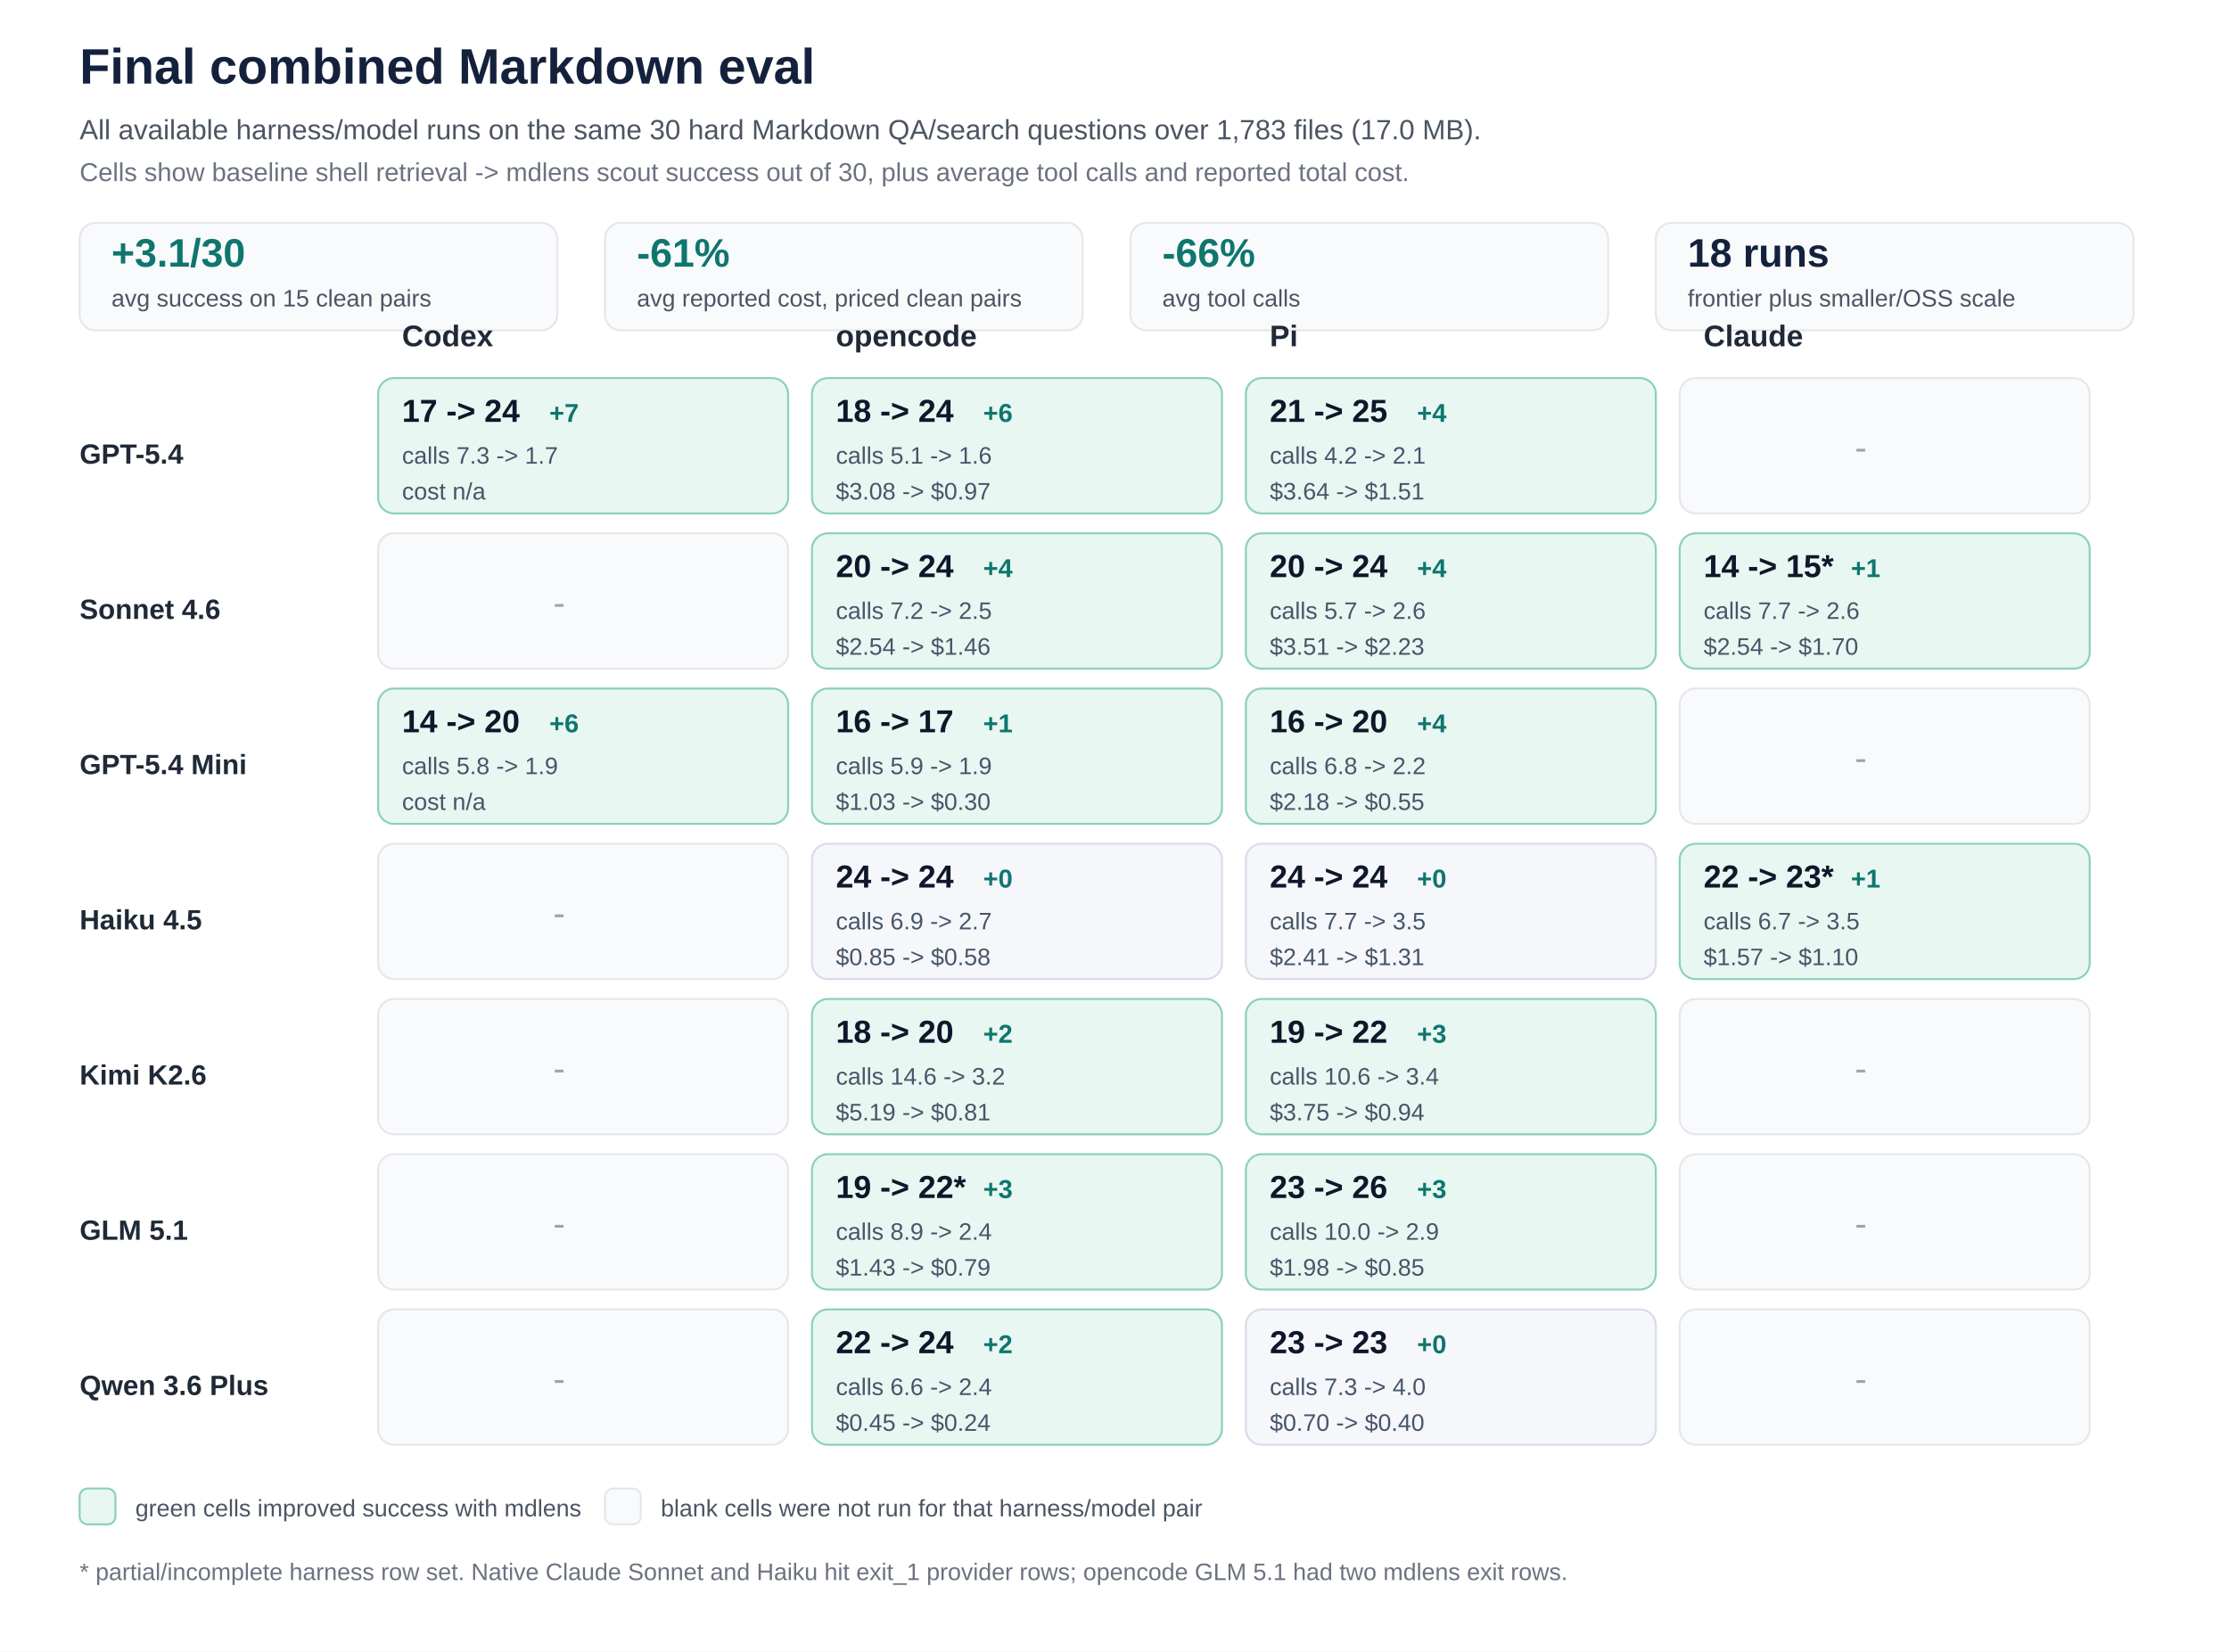
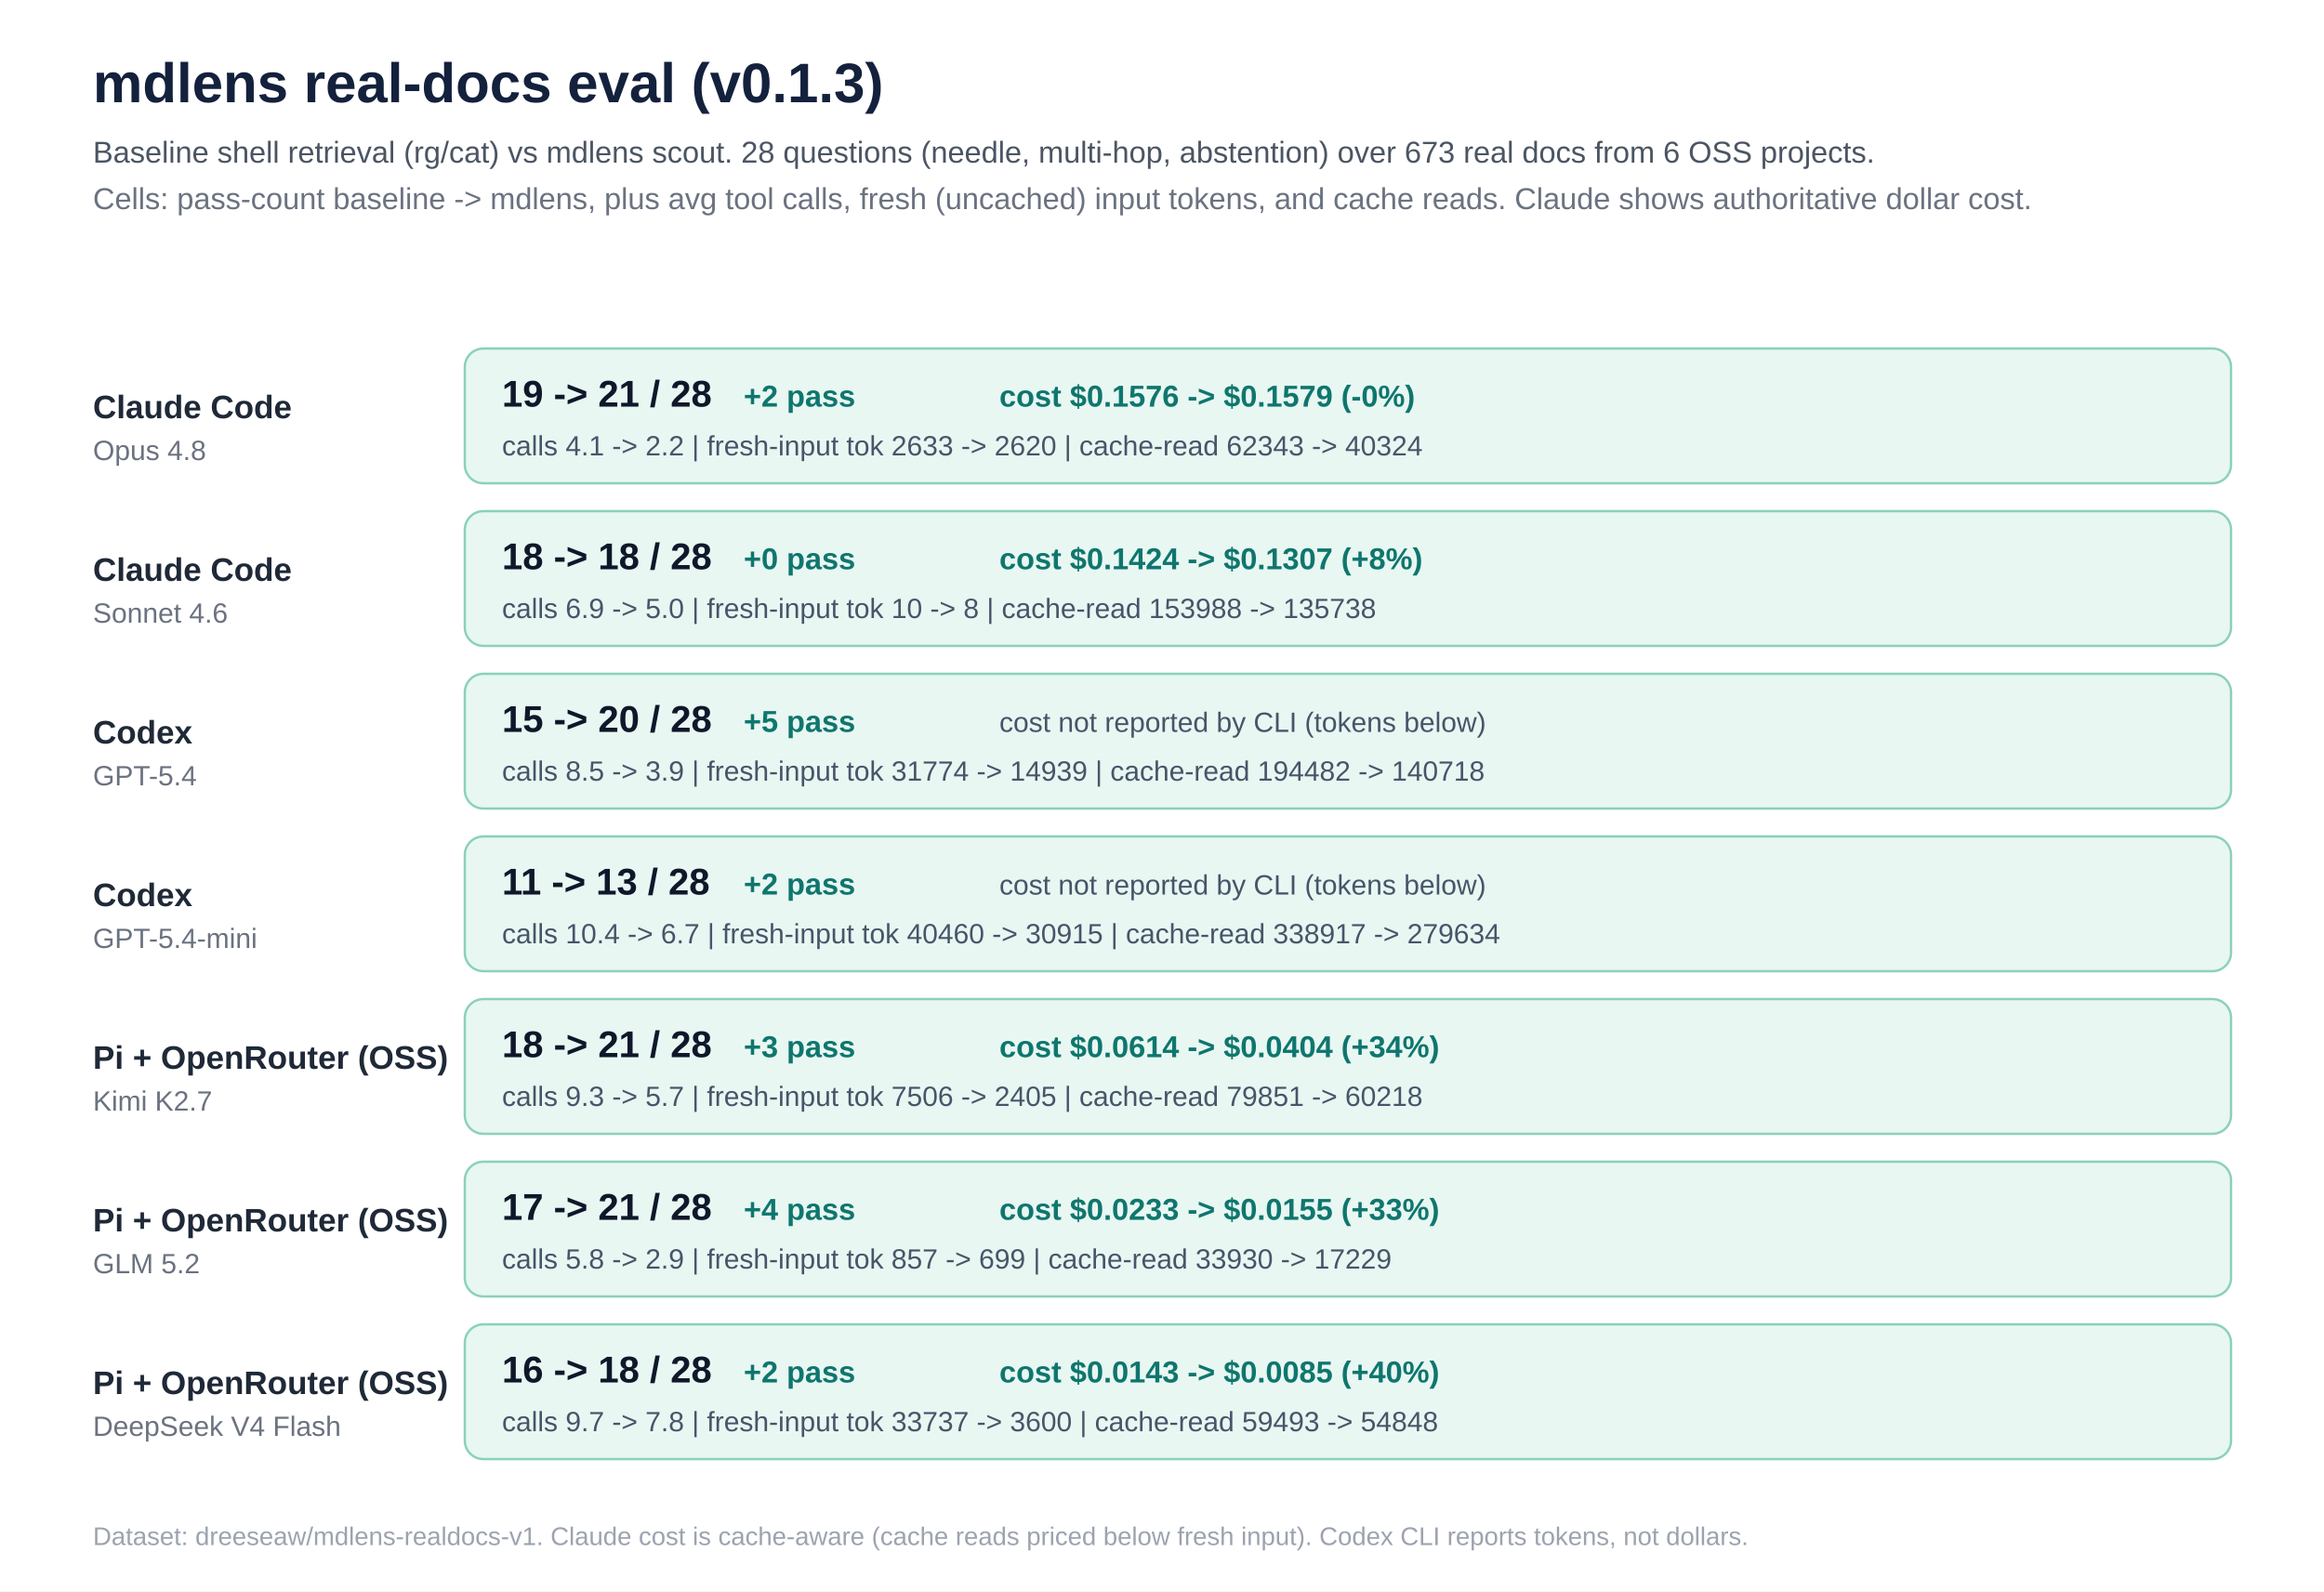
- <svg xmlns="http://www.w3.org/2000/svg" width="1120" height="830" viewBox="0 0 1120 830" role="img" aria-labelledby="title desc">
-   <rect width="1120" height="830" fill="#ffffff" />
-   <text x="40" y="42" font-family="Arial, sans-serif" font-size="25" font-weight="700" fill="#14213d">Final combined Markdown eval</text>
-   <text x="40" y="70" font-family="Arial, sans-serif" font-size="14" fill="#4b5563">All available harness/model runs on the same 30 hard Markdown QA/search questions over 1,783 files (17.0 MB).</text>
-   <text x="40" y="91" font-family="Arial, sans-serif" font-size="13" fill="#6b7280">Cells show baseline shell retrieval -&gt; mdlens scout success out of 30, plus average tool calls and reported total cost.</text>
-   <rect x="40" y="112" width="240" height="54" rx="8" fill="#f8fafc" stroke="#e5e7eb" />
-   <text x="56" y="134" font-family="Arial, sans-serif" font-size="20" font-weight="700" fill="#0f766e">+3.1/30</text>
-   <text x="56" y="154" font-family="Arial, sans-serif" font-size="12" fill="#4b5563">avg success on 15 clean pairs</text>
-   <rect x="304" y="112" width="240" height="54" rx="8" fill="#f8fafc" stroke="#e5e7eb" />
-   <text x="320" y="134" font-family="Arial, sans-serif" font-size="20" font-weight="700" fill="#0f766e">-61%</text>
-   <text x="320" y="154" font-family="Arial, sans-serif" font-size="12" fill="#4b5563">avg reported cost, priced clean pairs</text>
-   <rect x="568" y="112" width="240" height="54" rx="8" fill="#f8fafc" stroke="#e5e7eb" />
-   <text x="584" y="134" font-family="Arial, sans-serif" font-size="20" font-weight="700" fill="#0f766e">-66%</text>
-   <text x="584" y="154" font-family="Arial, sans-serif" font-size="12" fill="#4b5563">avg tool calls</text>
-   <rect x="832" y="112" width="240" height="54" rx="8" fill="#f8fafc" stroke="#e5e7eb" />
-   <text x="848" y="134" font-family="Arial, sans-serif" font-size="20" font-weight="700" fill="#14213d">18 runs</text>
-   <text x="848" y="154" font-family="Arial, sans-serif" font-size="12" fill="#4b5563">frontier plus smaller/OSS scale</text>
-   <text x="202" y="174" font-family="Arial, sans-serif" font-size="15" font-weight="700" fill="#1f2937">Codex</text>
-   <text x="420" y="174" font-family="Arial, sans-serif" font-size="15" font-weight="700" fill="#1f2937">opencode</text>
-   <text x="638" y="174" font-family="Arial, sans-serif" font-size="15" font-weight="700" fill="#1f2937">Pi</text>
-   <text x="856" y="174" font-family="Arial, sans-serif" font-size="15" font-weight="700" fill="#1f2937">Claude</text>
-   <text x="40" y="233" font-family="Arial, sans-serif" font-size="14" font-weight="700" fill="#1f2937">GPT-5.4</text>
-   <rect x="190" y="190" width="206" height="68" rx="8" fill="#e8f7f2" stroke="#8bd0bd" />
-   <text x="202" y="212" font-family="Arial, sans-serif" font-size="16" font-weight="700" fill="#0f172a">17 -&gt; 24</text>
-   <text x="276" y="212" font-family="Arial, sans-serif" font-size="13" font-weight="700" fill="#0f766e">+7</text>
-   <text x="202" y="233" font-family="Arial, sans-serif" font-size="12" fill="#475569">calls 7.3 -&gt; 1.7</text>
-   <text x="202" y="251" font-family="Arial, sans-serif" font-size="12" fill="#475569">cost n/a</text>
-   <rect x="408" y="190" width="206" height="68" rx="8" fill="#e8f7f2" stroke="#8bd0bd" />
-   <text x="420" y="212" font-family="Arial, sans-serif" font-size="16" font-weight="700" fill="#0f172a">18 -&gt; 24</text>
-   <text x="494" y="212" font-family="Arial, sans-serif" font-size="13" font-weight="700" fill="#0f766e">+6</text>
-   <text x="420" y="233" font-family="Arial, sans-serif" font-size="12" fill="#475569">calls 5.1 -&gt; 1.6</text>
-   <text x="420" y="251" font-family="Arial, sans-serif" font-size="12" fill="#475569">$3.08 -&gt; $0.97</text>
-   <rect x="626" y="190" width="206" height="68" rx="8" fill="#e8f7f2" stroke="#8bd0bd" />
-   <text x="638" y="212" font-family="Arial, sans-serif" font-size="16" font-weight="700" fill="#0f172a">21 -&gt; 25</text>
-   <text x="712" y="212" font-family="Arial, sans-serif" font-size="13" font-weight="700" fill="#0f766e">+4</text>
-   <text x="638" y="233" font-family="Arial, sans-serif" font-size="12" fill="#475569">calls 4.2 -&gt; 2.1</text>
-   <text x="638" y="251" font-family="Arial, sans-serif" font-size="12" fill="#475569">$3.64 -&gt; $1.51</text>
-   <rect x="844" y="190" width="206" height="68" rx="8" fill="#f9fafb" stroke="#e5e7eb" />
-   <text x="932" y="231" font-family="Arial, sans-serif" font-size="18" fill="#9ca3af">-</text>
-   <text x="40" y="311" font-family="Arial, sans-serif" font-size="14" font-weight="700" fill="#1f2937">Sonnet 4.6</text>
-   <rect x="190" y="268" width="206" height="68" rx="8" fill="#f9fafb" stroke="#e5e7eb" />
-   <text x="278" y="309" font-family="Arial, sans-serif" font-size="18" fill="#9ca3af">-</text>
-   <rect x="408" y="268" width="206" height="68" rx="8" fill="#e8f7f2" stroke="#8bd0bd" />
-   <text x="420" y="290" font-family="Arial, sans-serif" font-size="16" font-weight="700" fill="#0f172a">20 -&gt; 24</text>
-   <text x="494" y="290" font-family="Arial, sans-serif" font-size="13" font-weight="700" fill="#0f766e">+4</text>
-   <text x="420" y="311" font-family="Arial, sans-serif" font-size="12" fill="#475569">calls 7.2 -&gt; 2.5</text>
-   <text x="420" y="329" font-family="Arial, sans-serif" font-size="12" fill="#475569">$2.54 -&gt; $1.46</text>
-   <rect x="626" y="268" width="206" height="68" rx="8" fill="#e8f7f2" stroke="#8bd0bd" />
-   <text x="638" y="290" font-family="Arial, sans-serif" font-size="16" font-weight="700" fill="#0f172a">20 -&gt; 24</text>
-   <text x="712" y="290" font-family="Arial, sans-serif" font-size="13" font-weight="700" fill="#0f766e">+4</text>
-   <text x="638" y="311" font-family="Arial, sans-serif" font-size="12" fill="#475569">calls 5.7 -&gt; 2.6</text>
-   <text x="638" y="329" font-family="Arial, sans-serif" font-size="12" fill="#475569">$3.51 -&gt; $2.23</text>
-   <rect x="844" y="268" width="206" height="68" rx="8" fill="#e8f7f2" stroke="#8bd0bd" />
-   <text x="856" y="290" font-family="Arial, sans-serif" font-size="16" font-weight="700" fill="#0f172a">14 -&gt; 15*</text>
-   <text x="930" y="290" font-family="Arial, sans-serif" font-size="13" font-weight="700" fill="#0f766e">+1</text>
-   <text x="856" y="311" font-family="Arial, sans-serif" font-size="12" fill="#475569">calls 7.7 -&gt; 2.6</text>
-   <text x="856" y="329" font-family="Arial, sans-serif" font-size="12" fill="#475569">$2.54 -&gt; $1.70</text>
-   <text x="40" y="389" font-family="Arial, sans-serif" font-size="14" font-weight="700" fill="#1f2937">GPT-5.4 Mini</text>
-   <rect x="190" y="346" width="206" height="68" rx="8" fill="#e8f7f2" stroke="#8bd0bd" />
-   <text x="202" y="368" font-family="Arial, sans-serif" font-size="16" font-weight="700" fill="#0f172a">14 -&gt; 20</text>
-   <text x="276" y="368" font-family="Arial, sans-serif" font-size="13" font-weight="700" fill="#0f766e">+6</text>
-   <text x="202" y="389" font-family="Arial, sans-serif" font-size="12" fill="#475569">calls 5.8 -&gt; 1.9</text>
-   <text x="202" y="407" font-family="Arial, sans-serif" font-size="12" fill="#475569">cost n/a</text>
-   <rect x="408" y="346" width="206" height="68" rx="8" fill="#e8f7f2" stroke="#8bd0bd" />
-   <text x="420" y="368" font-family="Arial, sans-serif" font-size="16" font-weight="700" fill="#0f172a">16 -&gt; 17</text>
-   <text x="494" y="368" font-family="Arial, sans-serif" font-size="13" font-weight="700" fill="#0f766e">+1</text>
-   <text x="420" y="389" font-family="Arial, sans-serif" font-size="12" fill="#475569">calls 5.9 -&gt; 1.9</text>
-   <text x="420" y="407" font-family="Arial, sans-serif" font-size="12" fill="#475569">$1.03 -&gt; $0.30</text>
-   <rect x="626" y="346" width="206" height="68" rx="8" fill="#e8f7f2" stroke="#8bd0bd" />
-   <text x="638" y="368" font-family="Arial, sans-serif" font-size="16" font-weight="700" fill="#0f172a">16 -&gt; 20</text>
-   <text x="712" y="368" font-family="Arial, sans-serif" font-size="13" font-weight="700" fill="#0f766e">+4</text>
-   <text x="638" y="389" font-family="Arial, sans-serif" font-size="12" fill="#475569">calls 6.8 -&gt; 2.2</text>
-   <text x="638" y="407" font-family="Arial, sans-serif" font-size="12" fill="#475569">$2.18 -&gt; $0.55</text>
-   <rect x="844" y="346" width="206" height="68" rx="8" fill="#f9fafb" stroke="#e5e7eb" />
-   <text x="932" y="387" font-family="Arial, sans-serif" font-size="18" fill="#9ca3af">-</text>
-   <text x="40" y="467" font-family="Arial, sans-serif" font-size="14" font-weight="700" fill="#1f2937">Haiku 4.5</text>
-   <rect x="190" y="424" width="206" height="68" rx="8" fill="#f9fafb" stroke="#e5e7eb" />
-   <text x="278" y="465" font-family="Arial, sans-serif" font-size="18" fill="#9ca3af">-</text>
-   <rect x="408" y="424" width="206" height="68" rx="8" fill="#f5f7fb" stroke="#d7dde8" />
-   <text x="420" y="446" font-family="Arial, sans-serif" font-size="16" font-weight="700" fill="#0f172a">24 -&gt; 24</text>
-   <text x="494" y="446" font-family="Arial, sans-serif" font-size="13" font-weight="700" fill="#0f766e">+0</text>
-   <text x="420" y="467" font-family="Arial, sans-serif" font-size="12" fill="#475569">calls 6.9 -&gt; 2.7</text>
-   <text x="420" y="485" font-family="Arial, sans-serif" font-size="12" fill="#475569">$0.85 -&gt; $0.58</text>
-   <rect x="626" y="424" width="206" height="68" rx="8" fill="#f5f7fb" stroke="#d7dde8" />
-   <text x="638" y="446" font-family="Arial, sans-serif" font-size="16" font-weight="700" fill="#0f172a">24 -&gt; 24</text>
-   <text x="712" y="446" font-family="Arial, sans-serif" font-size="13" font-weight="700" fill="#0f766e">+0</text>
-   <text x="638" y="467" font-family="Arial, sans-serif" font-size="12" fill="#475569">calls 7.7 -&gt; 3.5</text>
-   <text x="638" y="485" font-family="Arial, sans-serif" font-size="12" fill="#475569">$2.41 -&gt; $1.31</text>
-   <rect x="844" y="424" width="206" height="68" rx="8" fill="#e8f7f2" stroke="#8bd0bd" />
-   <text x="856" y="446" font-family="Arial, sans-serif" font-size="16" font-weight="700" fill="#0f172a">22 -&gt; 23*</text>
-   <text x="930" y="446" font-family="Arial, sans-serif" font-size="13" font-weight="700" fill="#0f766e">+1</text>
-   <text x="856" y="467" font-family="Arial, sans-serif" font-size="12" fill="#475569">calls 6.7 -&gt; 3.5</text>
-   <text x="856" y="485" font-family="Arial, sans-serif" font-size="12" fill="#475569">$1.57 -&gt; $1.10</text>
-   <text x="40" y="545" font-family="Arial, sans-serif" font-size="14" font-weight="700" fill="#1f2937">Kimi K2.6</text>
-   <rect x="190" y="502" width="206" height="68" rx="8" fill="#f9fafb" stroke="#e5e7eb" />
-   <text x="278" y="543" font-family="Arial, sans-serif" font-size="18" fill="#9ca3af">-</text>
-   <rect x="408" y="502" width="206" height="68" rx="8" fill="#e8f7f2" stroke="#8bd0bd" />
-   <text x="420" y="524" font-family="Arial, sans-serif" font-size="16" font-weight="700" fill="#0f172a">18 -&gt; 20</text>
-   <text x="494" y="524" font-family="Arial, sans-serif" font-size="13" font-weight="700" fill="#0f766e">+2</text>
-   <text x="420" y="545" font-family="Arial, sans-serif" font-size="12" fill="#475569">calls 14.6 -&gt; 3.2</text>
-   <text x="420" y="563" font-family="Arial, sans-serif" font-size="12" fill="#475569">$5.19 -&gt; $0.81</text>
-   <rect x="626" y="502" width="206" height="68" rx="8" fill="#e8f7f2" stroke="#8bd0bd" />
-   <text x="638" y="524" font-family="Arial, sans-serif" font-size="16" font-weight="700" fill="#0f172a">19 -&gt; 22</text>
-   <text x="712" y="524" font-family="Arial, sans-serif" font-size="13" font-weight="700" fill="#0f766e">+3</text>
-   <text x="638" y="545" font-family="Arial, sans-serif" font-size="12" fill="#475569">calls 10.6 -&gt; 3.4</text>
-   <text x="638" y="563" font-family="Arial, sans-serif" font-size="12" fill="#475569">$3.75 -&gt; $0.94</text>
-   <rect x="844" y="502" width="206" height="68" rx="8" fill="#f9fafb" stroke="#e5e7eb" />
-   <text x="932" y="543" font-family="Arial, sans-serif" font-size="18" fill="#9ca3af">-</text>
-   <text x="40" y="623" font-family="Arial, sans-serif" font-size="14" font-weight="700" fill="#1f2937">GLM 5.1</text>
-   <rect x="190" y="580" width="206" height="68" rx="8" fill="#f9fafb" stroke="#e5e7eb" />
-   <text x="278" y="621" font-family="Arial, sans-serif" font-size="18" fill="#9ca3af">-</text>
-   <rect x="408" y="580" width="206" height="68" rx="8" fill="#e8f7f2" stroke="#8bd0bd" />
-   <text x="420" y="602" font-family="Arial, sans-serif" font-size="16" font-weight="700" fill="#0f172a">19 -&gt; 22*</text>
-   <text x="494" y="602" font-family="Arial, sans-serif" font-size="13" font-weight="700" fill="#0f766e">+3</text>
-   <text x="420" y="623" font-family="Arial, sans-serif" font-size="12" fill="#475569">calls 8.9 -&gt; 2.4</text>
-   <text x="420" y="641" font-family="Arial, sans-serif" font-size="12" fill="#475569">$1.43 -&gt; $0.79</text>
-   <rect x="626" y="580" width="206" height="68" rx="8" fill="#e8f7f2" stroke="#8bd0bd" />
-   <text x="638" y="602" font-family="Arial, sans-serif" font-size="16" font-weight="700" fill="#0f172a">23 -&gt; 26</text>
-   <text x="712" y="602" font-family="Arial, sans-serif" font-size="13" font-weight="700" fill="#0f766e">+3</text>
-   <text x="638" y="623" font-family="Arial, sans-serif" font-size="12" fill="#475569">calls 10.0 -&gt; 2.9</text>
-   <text x="638" y="641" font-family="Arial, sans-serif" font-size="12" fill="#475569">$1.98 -&gt; $0.85</text>
-   <rect x="844" y="580" width="206" height="68" rx="8" fill="#f9fafb" stroke="#e5e7eb" />
-   <text x="932" y="621" font-family="Arial, sans-serif" font-size="18" fill="#9ca3af">-</text>
-   <text x="40" y="701" font-family="Arial, sans-serif" font-size="14" font-weight="700" fill="#1f2937">Qwen 3.6 Plus</text>
-   <rect x="190" y="658" width="206" height="68" rx="8" fill="#f9fafb" stroke="#e5e7eb" />
-   <text x="278" y="699" font-family="Arial, sans-serif" font-size="18" fill="#9ca3af">-</text>
-   <rect x="408" y="658" width="206" height="68" rx="8" fill="#e8f7f2" stroke="#8bd0bd" />
-   <text x="420" y="680" font-family="Arial, sans-serif" font-size="16" font-weight="700" fill="#0f172a">22 -&gt; 24</text>
-   <text x="494" y="680" font-family="Arial, sans-serif" font-size="13" font-weight="700" fill="#0f766e">+2</text>
-   <text x="420" y="701" font-family="Arial, sans-serif" font-size="12" fill="#475569">calls 6.6 -&gt; 2.4</text>
-   <text x="420" y="719" font-family="Arial, sans-serif" font-size="12" fill="#475569">$0.45 -&gt; $0.24</text>
-   <rect x="626" y="658" width="206" height="68" rx="8" fill="#f5f7fb" stroke="#d7dde8" />
-   <text x="638" y="680" font-family="Arial, sans-serif" font-size="16" font-weight="700" fill="#0f172a">23 -&gt; 23</text>
-   <text x="712" y="680" font-family="Arial, sans-serif" font-size="13" font-weight="700" fill="#0f766e">+0</text>
-   <text x="638" y="701" font-family="Arial, sans-serif" font-size="12" fill="#475569">calls 7.3 -&gt; 4.0</text>
-   <text x="638" y="719" font-family="Arial, sans-serif" font-size="12" fill="#475569">$0.70 -&gt; $0.40</text>
-   <rect x="844" y="658" width="206" height="68" rx="8" fill="#f9fafb" stroke="#e5e7eb" />
-   <text x="932" y="699" font-family="Arial, sans-serif" font-size="18" fill="#9ca3af">-</text>
-   <rect x="40" y="748" width="18" height="18" rx="4" fill="#e8f7f2" stroke="#8bd0bd" />
-   <text x="68" y="762" font-family="Arial, sans-serif" font-size="12" fill="#4b5563">green cells improved success with mdlens</text>
-   <rect x="304" y="748" width="18" height="18" rx="4" fill="#f9fafb" stroke="#e5e7eb" />
-   <text x="332" y="762" font-family="Arial, sans-serif" font-size="12" fill="#4b5563">blank cells were not run for that harness/model pair</text>
-   <text x="40" y="794" font-family="Arial, sans-serif" font-size="12" fill="#6b7280">* partial/incomplete harness row set. Native Claude Sonnet and Haiku hit exit_1 provider rows; opencode GLM 5.1 had two mdlens exit rows.</text>
+ <svg xmlns="http://www.w3.org/2000/svg" width="1000" height="685" viewBox="0 0 1000 685" role="img" aria-labelledby="t d">
+   <rect width="1000" height="685" fill="#ffffff" />
+   <text x="40" y="44" font-family="Arial" font-size="24" font-weight="700" fill="#14213d">mdlens real-docs eval (v0.1.3)</text>
+   <text x="40" y="70" font-family="Arial" font-size="13" fill="#4b5563">Baseline shell retrieval (rg/cat) vs mdlens scout. 28 questions (needle, multi-hop, abstention) over 673 real docs from 6 OSS projects.</text>
+   <text x="40" y="90" font-family="Arial" font-size="13" fill="#6b7280">Cells: pass-count baseline -&gt; mdlens, plus avg tool calls, fresh (uncached) input tokens, and cache reads. Claude shows authoritative dollar cost.</text>
+   <text x="40" y="180" font-family="Arial" font-size="14" font-weight="700" fill="#1f2937">Claude Code</text>
+   <text x="40" y="198" font-family="Arial" font-size="12" fill="#6b7280">Opus 4.8</text>
+   <rect x="200" y="150" width="760" height="58" rx="8" fill="#e8f7f2" stroke="#8bd0bd" />
+   <text x="216" y="175" font-family="Arial" font-size="16" font-weight="700" fill="#0f172a">19 -&gt; 21 / 28</text>
+   <text x="320" y="175" font-family="Arial" font-size="13" font-weight="700" fill="#0f766e">+2 pass</text>
+   <text x="430" y="175" font-family="Arial" font-size="13" font-weight="700" fill="#0f766e">cost $0.1576 -&gt; $0.1579 (-0%)</text>
+   <text x="216" y="196" font-family="Arial" font-size="12" fill="#475569">calls 4.1 -&gt; 2.2   |   fresh-input tok 2633 -&gt; 2620   |   cache-read 62343 -&gt; 40324</text>
+   <text x="40" y="250" font-family="Arial" font-size="14" font-weight="700" fill="#1f2937">Claude Code</text>
+   <text x="40" y="268" font-family="Arial" font-size="12" fill="#6b7280">Sonnet 4.6</text>
+   <rect x="200" y="220" width="760" height="58" rx="8" fill="#e8f7f2" stroke="#8bd0bd" />
+   <text x="216" y="245" font-family="Arial" font-size="16" font-weight="700" fill="#0f172a">18 -&gt; 18 / 28</text>
+   <text x="320" y="245" font-family="Arial" font-size="13" font-weight="700" fill="#0f766e">+0 pass</text>
+   <text x="430" y="245" font-family="Arial" font-size="13" font-weight="700" fill="#0f766e">cost $0.1424 -&gt; $0.1307 (+8%)</text>
+   <text x="216" y="266" font-family="Arial" font-size="12" fill="#475569">calls 6.9 -&gt; 5.0   |   fresh-input tok 10 -&gt; 8   |   cache-read 153988 -&gt; 135738</text>
+   <text x="40" y="320" font-family="Arial" font-size="14" font-weight="700" fill="#1f2937">Codex</text>
+   <text x="40" y="338" font-family="Arial" font-size="12" fill="#6b7280">GPT-5.4</text>
+   <rect x="200" y="290" width="760" height="58" rx="8" fill="#e8f7f2" stroke="#8bd0bd" />
+   <text x="216" y="315" font-family="Arial" font-size="16" font-weight="700" fill="#0f172a">15 -&gt; 20 / 28</text>
+   <text x="320" y="315" font-family="Arial" font-size="13" font-weight="700" fill="#0f766e">+5 pass</text>
+   <text x="430" y="315" font-family="Arial" font-size="12" fill="#475569">cost not reported by CLI (tokens below)</text>
+   <text x="216" y="336" font-family="Arial" font-size="12" fill="#475569">calls 8.5 -&gt; 3.9   |   fresh-input tok 31774 -&gt; 14939   |   cache-read 194482 -&gt; 140718</text>
+   <text x="40" y="390" font-family="Arial" font-size="14" font-weight="700" fill="#1f2937">Codex</text>
+   <text x="40" y="408" font-family="Arial" font-size="12" fill="#6b7280">GPT-5.4-mini</text>
+   <rect x="200" y="360" width="760" height="58" rx="8" fill="#e8f7f2" stroke="#8bd0bd" />
+   <text x="216" y="385" font-family="Arial" font-size="16" font-weight="700" fill="#0f172a">11 -&gt; 13 / 28</text>
+   <text x="320" y="385" font-family="Arial" font-size="13" font-weight="700" fill="#0f766e">+2 pass</text>
+   <text x="430" y="385" font-family="Arial" font-size="12" fill="#475569">cost not reported by CLI (tokens below)</text>
+   <text x="216" y="406" font-family="Arial" font-size="12" fill="#475569">calls 10.4 -&gt; 6.7   |   fresh-input tok 40460 -&gt; 30915   |   cache-read 338917 -&gt; 279634</text>
+   <text x="40" y="460" font-family="Arial" font-size="14" font-weight="700" fill="#1f2937">Pi + OpenRouter (OSS)</text>
+   <text x="40" y="478" font-family="Arial" font-size="12" fill="#6b7280">Kimi K2.7</text>
+   <rect x="200" y="430" width="760" height="58" rx="8" fill="#e8f7f2" stroke="#8bd0bd" />
+   <text x="216" y="455" font-family="Arial" font-size="16" font-weight="700" fill="#0f172a">18 -&gt; 21 / 28</text>
+   <text x="320" y="455" font-family="Arial" font-size="13" font-weight="700" fill="#0f766e">+3 pass</text>
+   <text x="430" y="455" font-family="Arial" font-size="13" font-weight="700" fill="#0f766e">cost $0.0614 -&gt; $0.0404 (+34%)</text>
+   <text x="216" y="476" font-family="Arial" font-size="12" fill="#475569">calls 9.3 -&gt; 5.7   |   fresh-input tok 7506 -&gt; 2405   |   cache-read 79851 -&gt; 60218</text>
+   <text x="40" y="530" font-family="Arial" font-size="14" font-weight="700" fill="#1f2937">Pi + OpenRouter (OSS)</text>
+   <text x="40" y="548" font-family="Arial" font-size="12" fill="#6b7280">GLM 5.2</text>
+   <rect x="200" y="500" width="760" height="58" rx="8" fill="#e8f7f2" stroke="#8bd0bd" />
+   <text x="216" y="525" font-family="Arial" font-size="16" font-weight="700" fill="#0f172a">17 -&gt; 21 / 28</text>
+   <text x="320" y="525" font-family="Arial" font-size="13" font-weight="700" fill="#0f766e">+4 pass</text>
+   <text x="430" y="525" font-family="Arial" font-size="13" font-weight="700" fill="#0f766e">cost $0.0233 -&gt; $0.0155 (+33%)</text>
+   <text x="216" y="546" font-family="Arial" font-size="12" fill="#475569">calls 5.8 -&gt; 2.9   |   fresh-input tok 857 -&gt; 699   |   cache-read 33930 -&gt; 17229</text>
+   <text x="40" y="600" font-family="Arial" font-size="14" font-weight="700" fill="#1f2937">Pi + OpenRouter (OSS)</text>
+   <text x="40" y="618" font-family="Arial" font-size="12" fill="#6b7280">DeepSeek V4 Flash</text>
+   <rect x="200" y="570" width="760" height="58" rx="8" fill="#e8f7f2" stroke="#8bd0bd" />
+   <text x="216" y="595" font-family="Arial" font-size="16" font-weight="700" fill="#0f172a">16 -&gt; 18 / 28</text>
+   <text x="320" y="595" font-family="Arial" font-size="13" font-weight="700" fill="#0f766e">+2 pass</text>
+   <text x="430" y="595" font-family="Arial" font-size="13" font-weight="700" fill="#0f766e">cost $0.0143 -&gt; $0.0085 (+40%)</text>
+   <text x="216" y="616" font-family="Arial" font-size="12" fill="#475569">calls 9.7 -&gt; 7.8   |   fresh-input tok 33737 -&gt; 3600   |   cache-read 59493 -&gt; 54848</text>
+   <text x="40" y="665" font-family="Arial" font-size="11" fill="#9ca3af">Dataset: dreeseaw/mdlens-realdocs-v1. Claude cost is cache-aware (cache reads priced below fresh input). Codex CLI reports tokens, not dollars.</text>
</svg>
